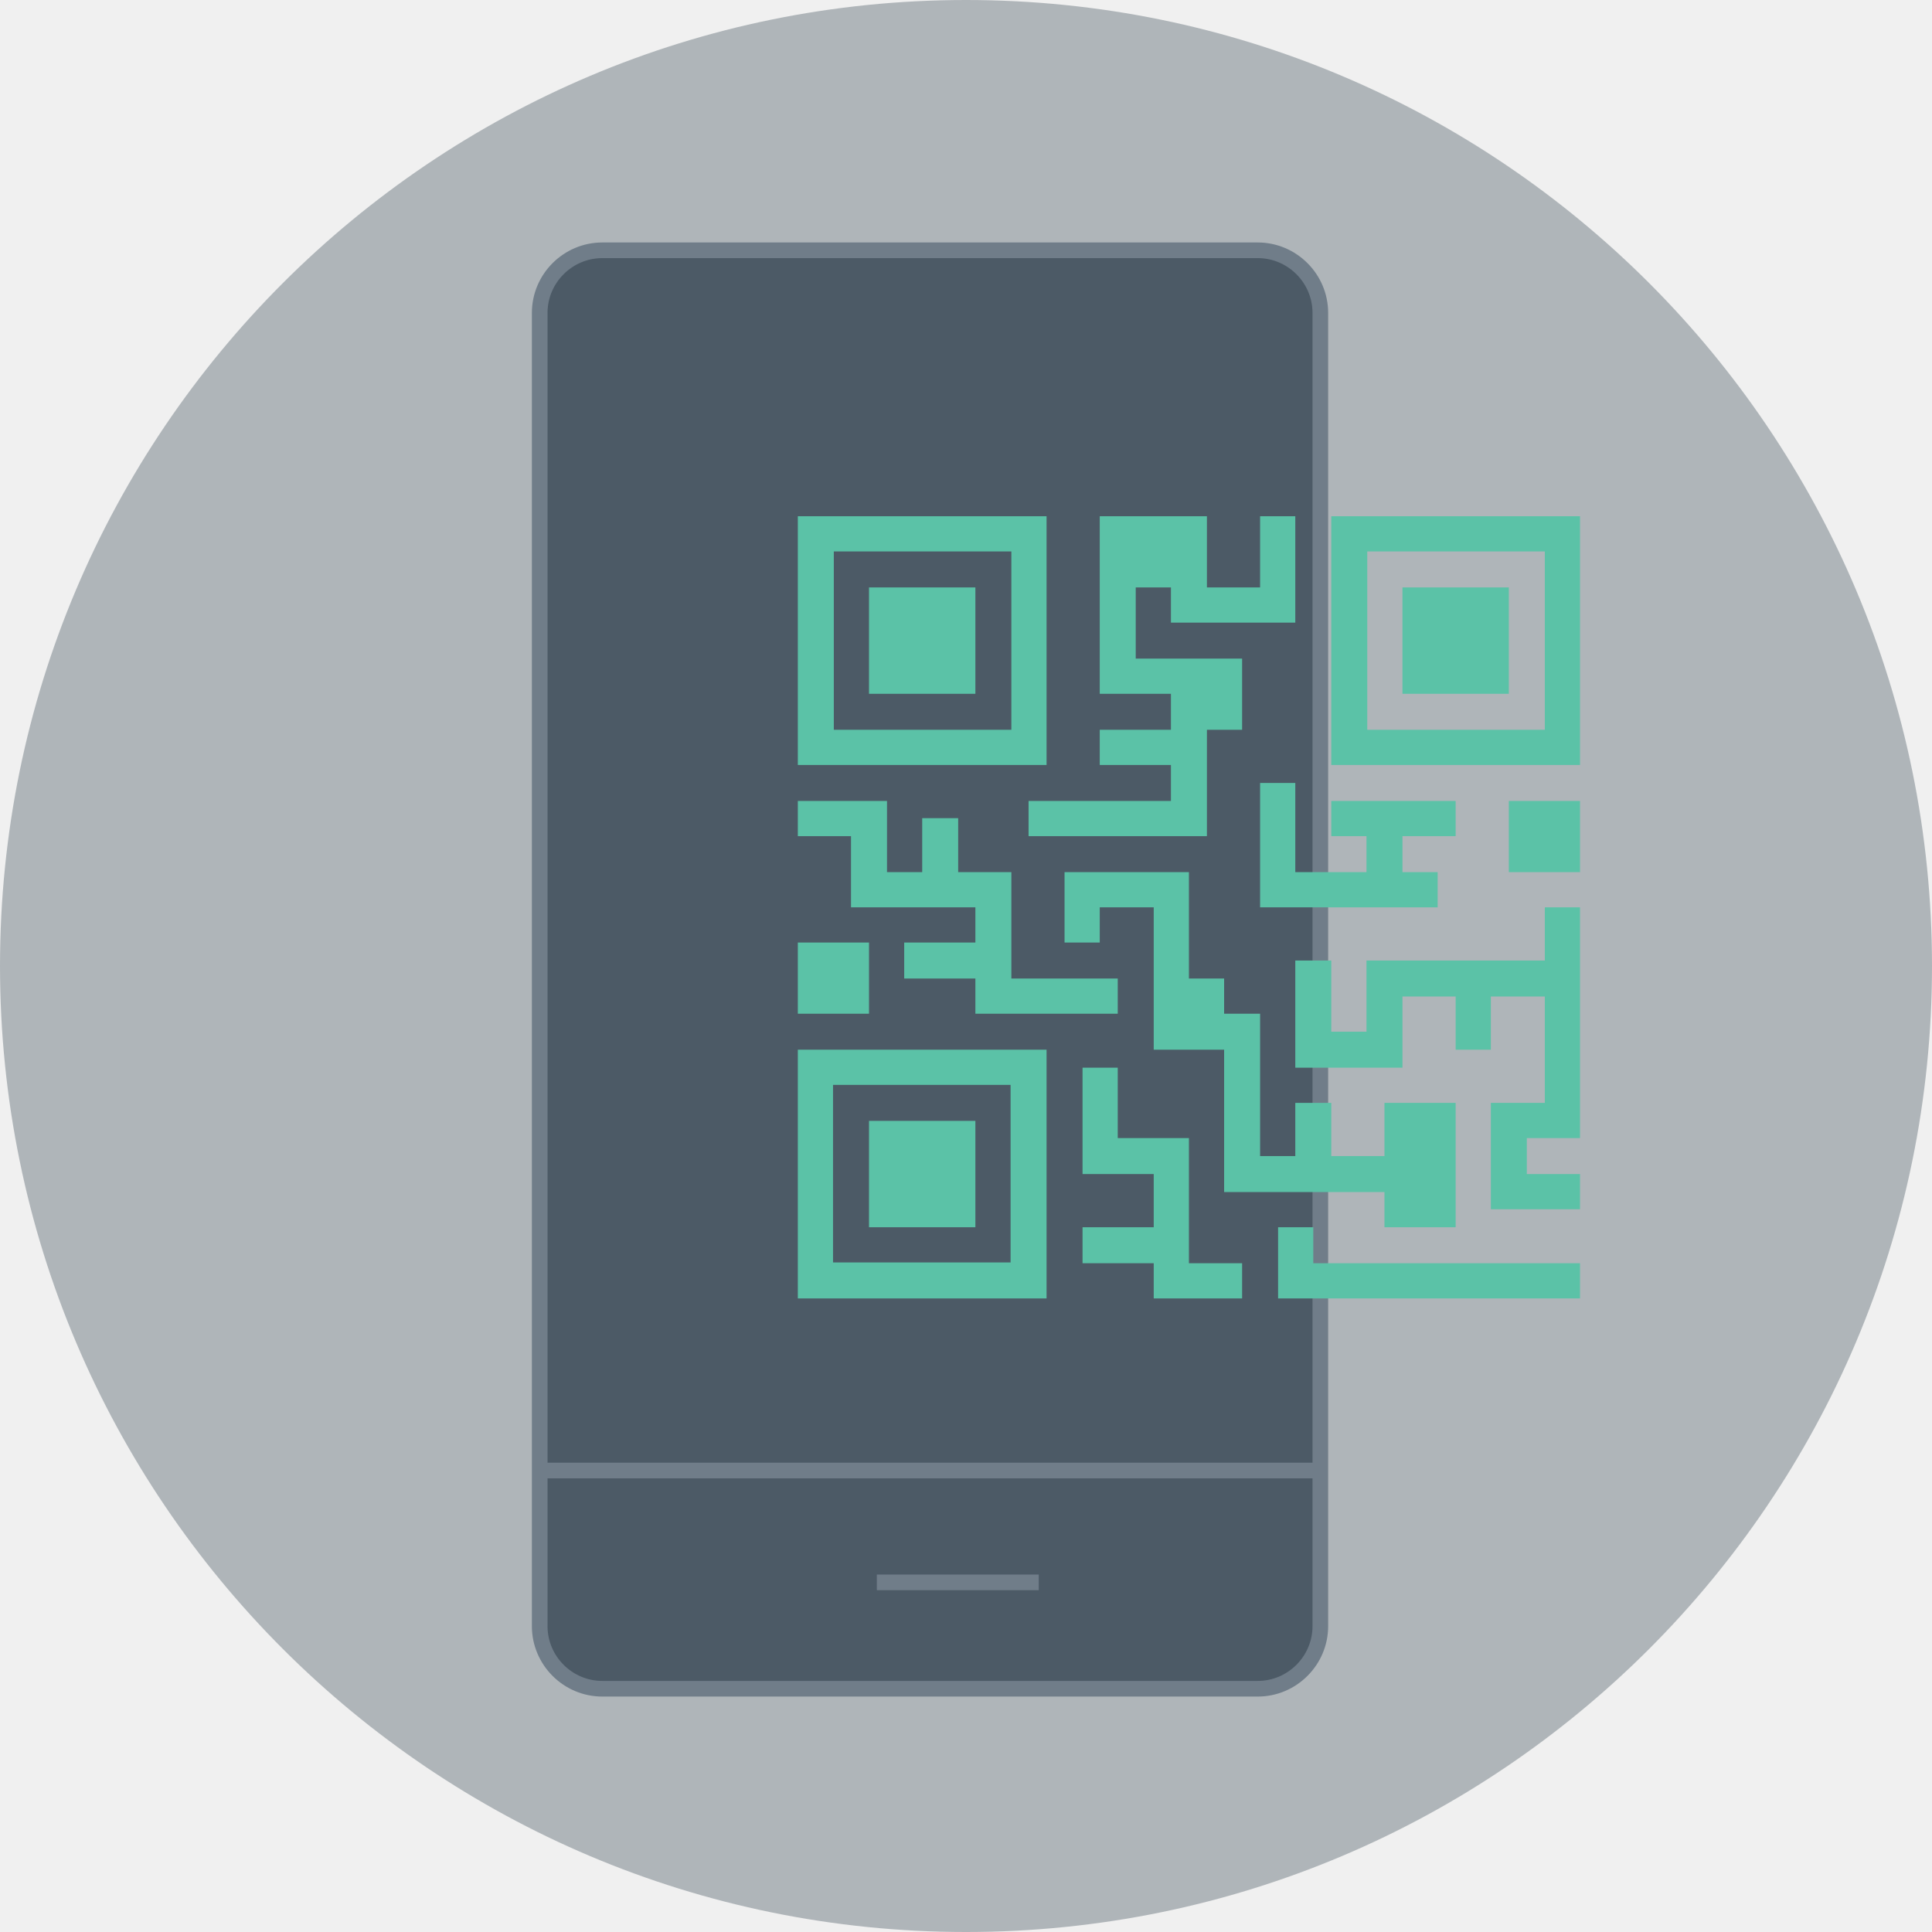
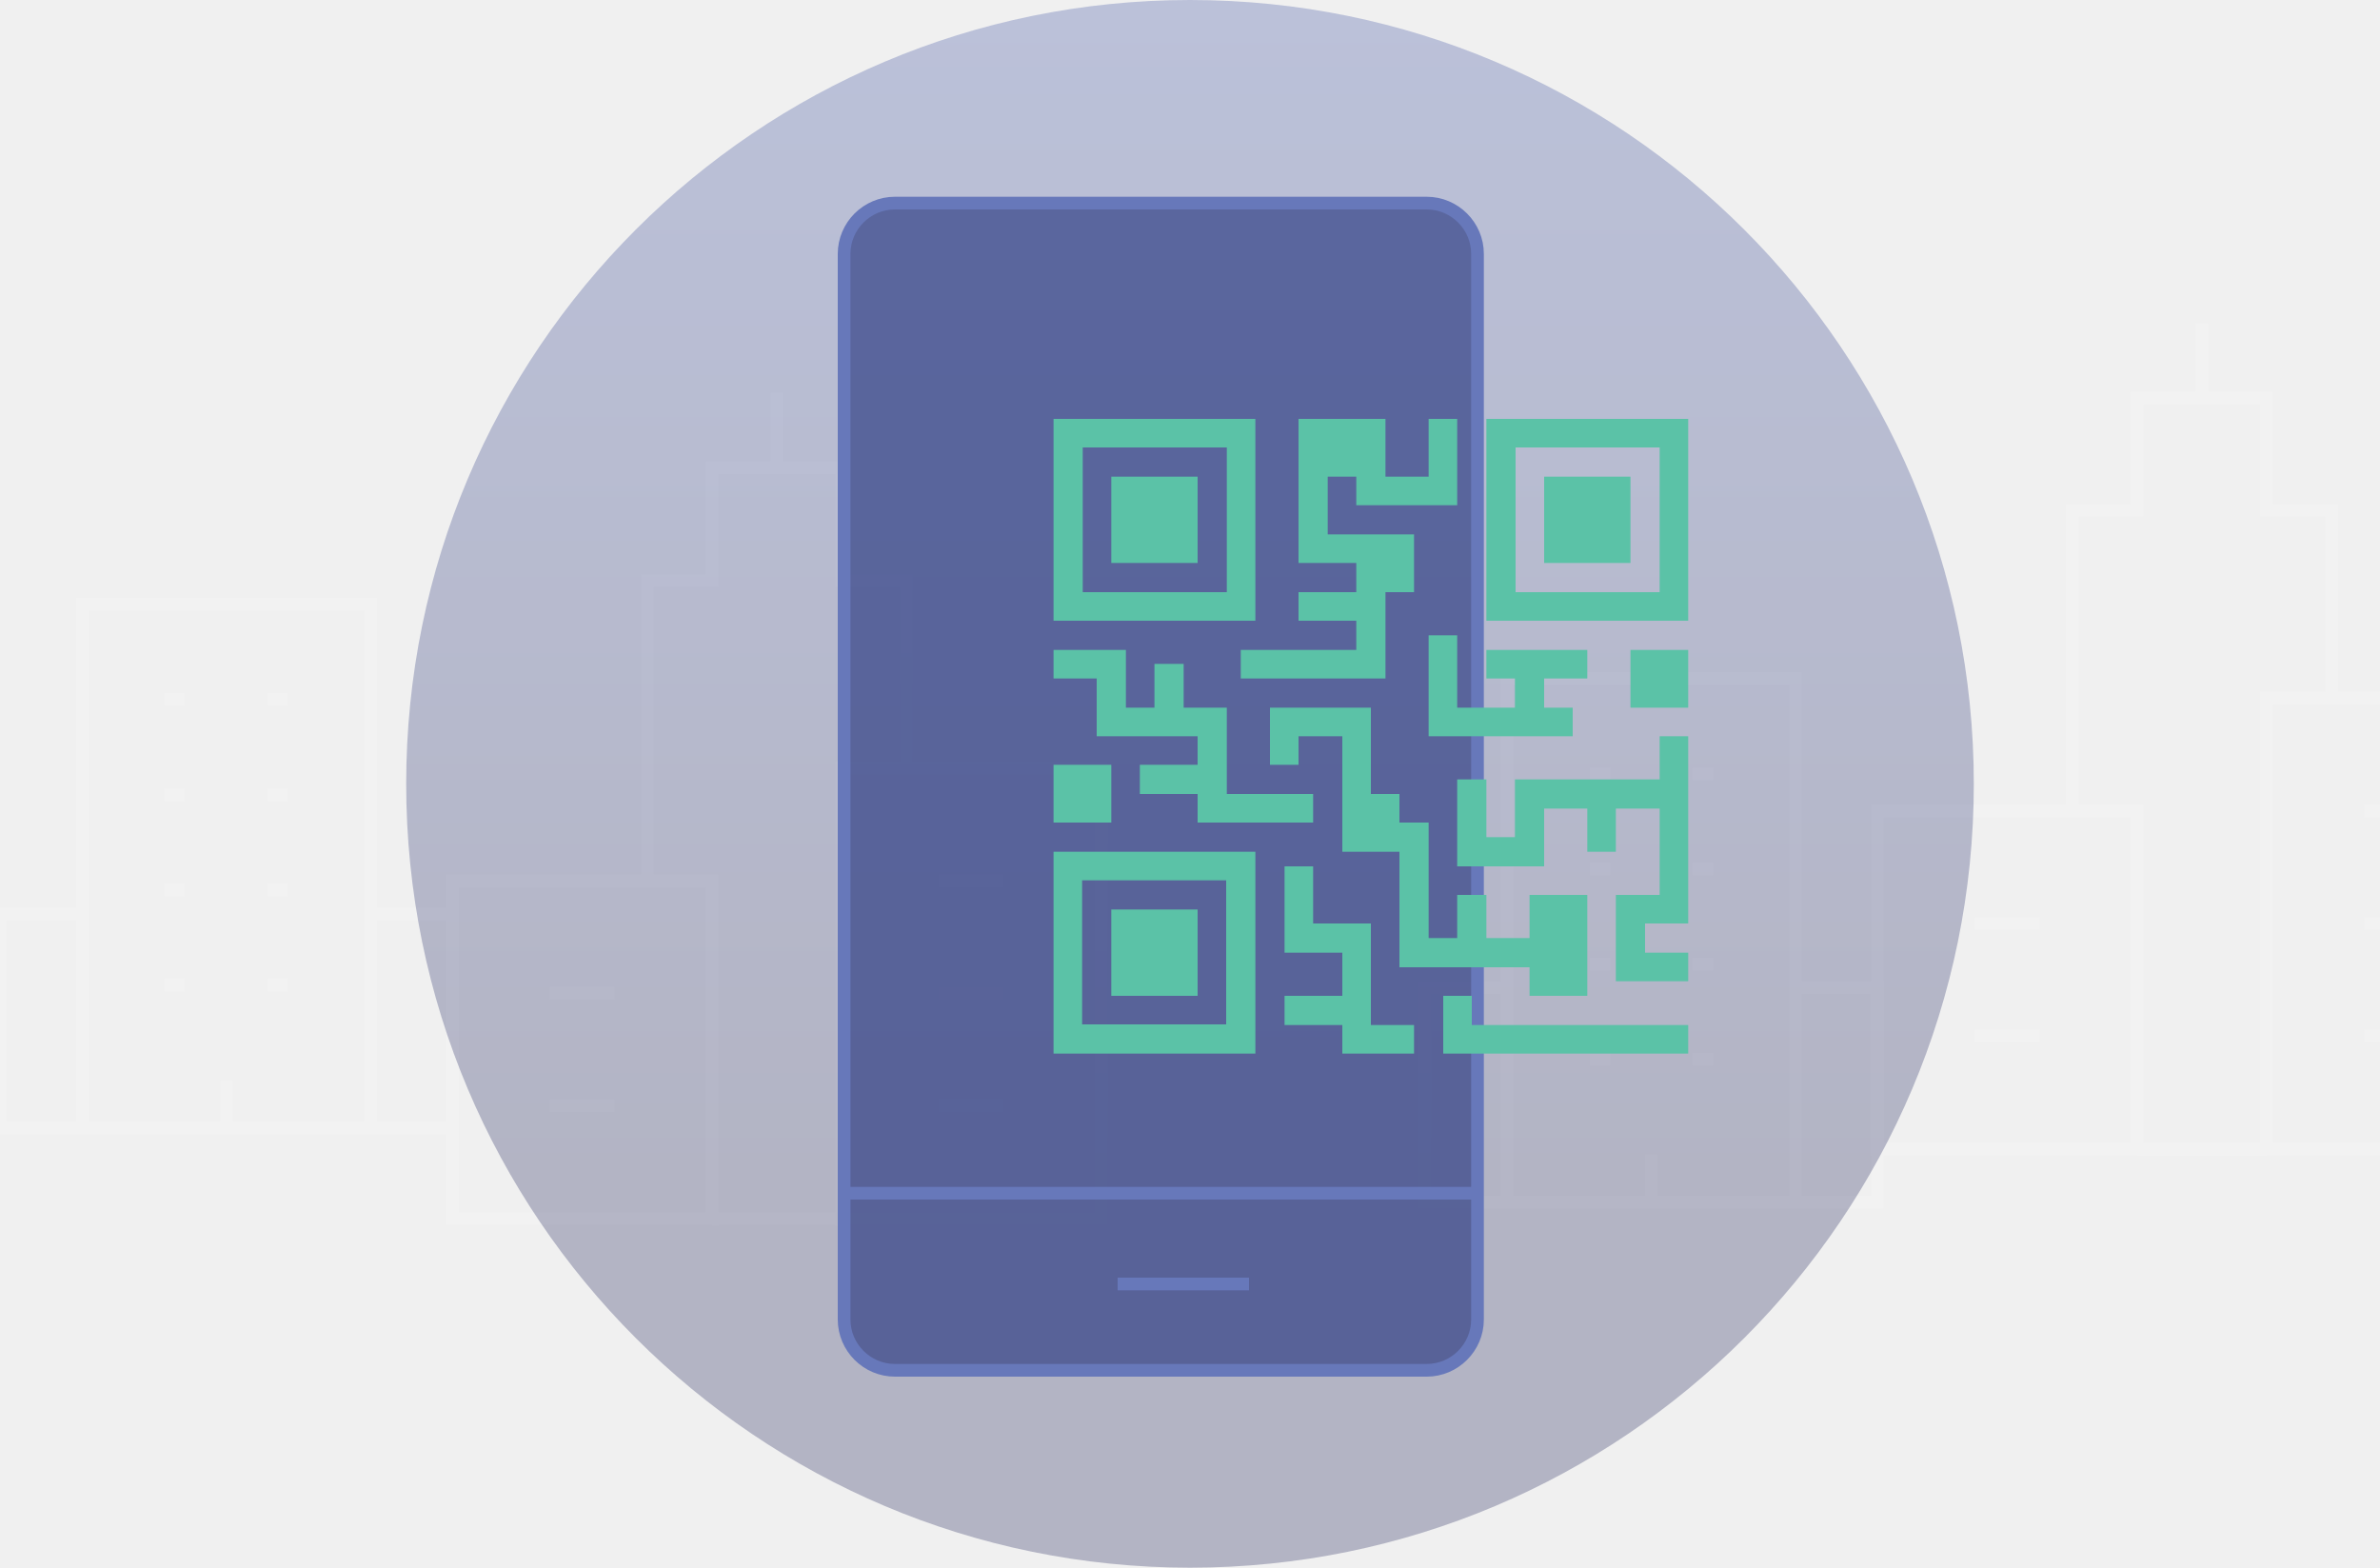
- <svg xmlns="http://www.w3.org/2000/svg" width="247px" height="247px" viewBox="0 0 247 247" version="1.1">
-   <defs>
-     <linearGradient x1="50.003%" y1="-0.003%" x2="50.003%" y2="75.267%" id="linearGradient-1">
-       <stop stop-color="#192C3A" offset="0%" />
-       <stop stop-color="#192C3A" offset="100%" />
-     </linearGradient>
-   </defs>
-   <g id="Page-1" stroke="none" stroke-width="1" fill="none" fill-rule="evenodd">
-     <g id="onboarding-tour-phone">
-       <path d="M123.5,247 C191.7,247 247,191.7 247,123.5 C247,55.3 191.7,0 123.5,0 C55.3,0 0,55.3 0,123.5 C0,191.7 55.3,247 123.5,247 Z" id="Shape" fill="url(#linearGradient-1)" fill-rule="nonzero" opacity="0.3" />
-       <g id="Group" transform="translate(69, 32)" stroke="#707D89" stroke-width="2">
-         <path d="M8,0 L91.8,0 C96.2,0 99.8,3.6 99.8,8 L99.8,175.9 C99.8,180.3 96.2,183.9 91.8,183.9 L8,183.9 C3.6,183.9 0,180.3 0,175.9 L0,8 C0,3.6 3.6,0 8,0 Z" id="Shape" fill-opacity="0.655" fill="#192C3A" fill-rule="nonzero" />
-         <path d="M0.5,156 L99.3,156" id="Shape" stroke-linecap="square" />
-         <path d="M44.1,170.3 L62.8,170.3" id="Shape" stroke-linecap="square" />
-       </g>
-       <g id="Group" transform="translate(102, 66)" fill-rule="nonzero" fill="#5BC2A7">
-         <path d="M31.8,0 L0,0 L0,31.8 L31.8,31.8 L31.8,0 L31.8,0 Z M27.3,27.3 L4.6,27.3 L4.6,4.5 L27.3,4.5 L27.3,27.3 L27.3,27.3 Z" id="Shape" />
-         <polygon id="Shape" points="65.9 90.9 61.4 90.9 61.4 100 100 100 100 95.5 65.9 95.5" />
-         <rect id="Rectangle-path" x="9.1" y="9.1" width="13.6" height="13.6" />
-         <path d="M0,100 L31.8,100 L31.8,68.2 L0,68.2 L0,100 L0,100 Z M4.5,72.7 L27.2,72.7 L27.2,95.4 L4.5,95.4 L4.5,72.7 L4.5,72.7 Z" id="Shape" />
-         <rect id="Rectangle-path" x="9.1" y="77.3" width="13.6" height="13.6" />
-         <path d="M68.2,0 L68.2,31.8 L100,31.8 L100,0 L68.2,0 L68.2,0 Z M95.5,27.3 L72.8,27.3 L72.8,4.5 L95.5,4.5 L95.5,27.3 L95.5,27.3 Z" id="Shape" />
-         <rect id="Rectangle-path" x="77.3" y="9.1" width="13.6" height="13.6" />
-         <rect id="Rectangle-path" x="90.9" y="36.4" width="9.1" height="9.1" />
-         <rect id="Rectangle-path" x="0" y="54.5" width="9.1" height="9.1" />
-         <polygon id="Shape" points="47.7 36.4 29.5 36.4 29.5 40.9 52.3 40.9 52.3 31.8 52.3 27.3 56.8 27.3 56.8 18.2 52.3 18.2 47.7 18.2 43.2 18.2 43.2 9.1 47.7 9.1 47.7 13.6 63.6 13.6 63.6 0 59.1 0 59.1 9.1 52.3 9.1 52.3 0 50 0 40.9 0 38.6 0 38.6 22.7 47.7 22.7 47.7 27.3 38.6 27.3 38.6 31.8 47.7 31.8" />
-         <polygon id="Shape" points="6.8 50 15.9 50 20.5 50 22.7 50 22.7 54.5 13.6 54.5 13.6 59.1 22.7 59.1 22.7 63.6 40.9 63.6 40.9 59.1 27.3 59.1 27.3 54.5 27.3 45.5 20.5 45.5 20.5 38.6 15.9 38.6 15.9 45.5 11.4 45.5 11.4 36.4 0 36.4 0 40.9 6.8 40.9" />
-         <polygon id="Shape" points="50 90.9 50 79.5 40.9 79.5 40.9 70.5 36.4 70.5 36.4 84.1 45.5 84.1 45.5 90.9 36.4 90.9 36.4 95.5 45.5 95.5 45.5 100 56.8 100 56.8 95.5 50 95.5" />
-         <polygon id="Shape" points="72.7 45.5 63.6 45.5 63.6 34.1 59.1 34.1 59.1 50 81.8 50 81.8 45.5 77.3 45.5 77.3 40.9 84.1 40.9 84.1 36.4 77.3 36.4 72.7 36.4 68.2 36.4 68.2 40.9 72.7 40.9" />
-         <polygon id="Shape" points="68.2 86.4 75 86.4 75 90.9 84.1 90.9 84.1 86.4 84.1 81.8 84.1 75 75 75 75 81.8 68.2 81.8 68.2 75 63.6 75 63.6 81.8 59.1 81.8 59.1 63.6 54.5 63.6 54.5 59.1 50 59.1 50 45.5 34.1 45.5 34.1 54.5 38.6 54.5 38.6 50 45.5 50 45.5 59.1 45.5 68.2 54.5 68.2 54.5 81.8 54.5 86.4 59.1 86.4 63.6 86.4" />
-         <polygon id="Shape" points="95.5 56.8 88.6 56.8 84.1 56.8 72.7 56.8 72.7 65.9 68.2 65.9 68.2 56.8 63.6 56.8 63.6 70.5 77.3 70.5 77.3 61.4 84.1 61.4 84.1 68.2 88.6 68.2 88.6 61.4 95.5 61.4 95.5 75 88.6 75 88.6 88.6 100 88.6 100 84.1 93.2 84.1 93.2 79.5 100 79.5 100 61.4 100 56.8 100 50 95.5 50" />
-       </g>
+ <svg xmlns="http://www.w3.org/2000/svg" version="1.1" id="Layer_1" x="0px" y="0px" viewBox="0 0 375 247" style="enable-background:new 0 0 375 247;" xml:space="preserve">
+   <style type="text/css">
+ 	.st0{opacity:0.15;}
+ 	.st1{fill:none;stroke:#FFFFFF;stroke-width:2;}
+ 	.st2{opacity:0.3;fill:url(#SVGID_1_);enable-background:new    ;}
+ 	.st3{fill:#293881;fill-opacity:0.655;stroke:#6778BA;stroke-width:2;}
+ 	.st4{fill:none;stroke:#6778BA;stroke-width:2;stroke-linecap:square;}
+ 	.st5{fill:#5BC2A7;}
+ </style>
+   <g transform="translate(0, 54)" class="st0">
+     <g>
+       <polyline id="Shape" class="st1" points="13,123.7 0,123.7 0,90 13,90   " />
+       <polyline id="Shape_1_" class="st1" points="58.3,123.7 71.3,123.7 71.3,90 58.3,90   " />
+       <rect id="Rectangle-path" x="13" y="41.2" class="st1" width="45.4" height="82.5" />
+       <path id="Shape_2_" class="st1" d="M25.9,56.2h3.2" />
+       <path id="Shape_3_" class="st1" d="M42.1,56.2h3.2" />
+       <path id="Shape_4_" class="st1" d="M25.9,71.2h3.2" />
+       <path id="Shape_5_" class="st1" d="M42.1,71.2h3.2" />
+       <path id="Shape_6_" class="st1" d="M25.9,86.2h3.2" />
+       <path id="Shape_7_" class="st1" d="M42.1,86.2h3.2" />
+       <path id="Shape_8_" class="st1" d="M25.9,101.2h3.2" />
+       <path id="Shape_9_" class="st1" d="M42.1,101.2h3.2" />
+       <path id="Shape_10_" class="st1" d="M35.7,123.7v-7.5" />
+     </g>
+     <g>
+       <polyline id="Shape_11_" class="st1" points="142.8,67 142.8,37.5 132.6,37.5 132.6,19.7 112.2,19.7 112.2,37.5 102,37.5     102,84.8   " />
+       <path id="Shape_12_" class="st1" d="M112.2,138h20.4" />
+       <path id="Shape_13_" class="st1" d="M122.4,7.9v11.8" />
+       <rect id="Rectangle-path_1_" x="71.3" y="84.8" class="st1" width="40.9" height="53.2" />
+       <rect id="Rectangle-path_2_" x="132.6" y="67" class="st1" width="40.9" height="71" />
+       <path id="Shape_14_" class="st1" d="M147.9,84.8h10.2" />
+       <path id="Shape_15_" class="st1" d="M147.9,102.5h10.2" />
+       <path id="Shape_16_" class="st1" d="M147.9,120.2h10.2" />
+       <path id="Shape_17_" class="st1" d="M86.6,102.5h10.2" />
+       <path id="Shape_18_" class="st1" d="M86.6,120.2h10.2" />
+     </g>
+     <g>
+       <polyline id="Shape_19_" class="st1" points="237.5,135.4 224.5,135.4 224.5,101.6 237.5,101.6   " />
+       <polyline id="Shape_20_" class="st1" points="282.9,135.4 295.8,135.4 295.8,101.6 282.9,101.6   " />
+       <rect id="Rectangle-path_3_" x="237.5" y="52.9" class="st1" width="45.4" height="82.5" />
+       <path id="Shape_21_" class="st1" d="M250.5,67.9h3.2" />
+       <path id="Shape_22_" class="st1" d="M266.7,67.9h3.2" />
+       <path id="Shape_23_" class="st1" d="M250.5,82.9h3.2" />
+       <path id="Shape_24_" class="st1" d="M266.7,82.9h3.2" />
+       <path id="Shape_25_" class="st1" d="M250.5,97.9h3.2" />
+       <path id="Shape_26_" class="st1" d="M266.7,97.9h3.2" />
+       <path id="Shape_27_" class="st1" d="M250.5,112.9h3.2" />
+       <path id="Shape_28_" class="st1" d="M266.7,112.9h3.2" />
+       <path id="Shape_29_" class="st1" d="M260.2,135.4v-7.5" />
+     </g>
+     <g>
+       <polyline id="Shape_30_" class="st1" points="367.4,56 367.4,26.4 357.1,26.4 357.1,8.7 336.7,8.7 336.7,26.4 326.5,26.4     326.5,73.8   " />
+       <path id="Shape_31_" class="st1" d="M336.7,127.1h20.4" />
+       <path id="Shape_32_" class="st1" d="M346.9-3.1V8.7" />
+       <rect id="Rectangle-path_4_" x="295.8" y="73.8" class="st1" width="40.9" height="53.2" />
+       <rect id="Rectangle-path_5_" x="357.1" y="56" class="st1" width="40.9" height="71" />
+       <path id="Shape_33_" class="st1" d="M372.5,73.8h10.2" />
+       <path id="Shape_34_" class="st1" d="M372.5,91.5h10.2" />
+       <path id="Shape_35_" class="st1" d="M372.5,109.2h10.2" />
+       <path id="Shape_36_" class="st1" d="M311.2,91.5h10.2" />
+       <path id="Shape_37_" class="st1" d="M311.2,109.2h10.2" />
    </g>
  </g>
+   <linearGradient id="SVGID_1_" gradientUnits="userSpaceOnUse" x1="-234.544" y1="2.202" x2="-234.544" y2="2.955" gradientTransform="matrix(247 0 0 247 58120 -544)">
+     <stop offset="0" style="stop-color:#4054A5" />
+     <stop offset="1" style="stop-color:#24285E" />
+   </linearGradient>
+   <path class="st2" d="M187.5,247c68.2,0,123.5-55.3,123.5-123.5S255.7,0,187.5,0S64,55.3,64,123.5S119.3,247,187.5,247z" />
+   <g>
+     <path class="st3" d="M141,32h83.8c4.4,0,8,3.6,8,8v167.9c0,4.4-3.6,8-8,8H141c-4.4,0-8-3.6-8-8V40C133,35.6,136.6,32,141,32z" />
+     <path class="st4" d="M133.5,188h98.8" />
+     <path class="st4" d="M177.1,202.3h18.7" />
+   </g>
+   <g>
+     <path class="st5" d="M197.8,66H166v31.8h31.8V66L197.8,66z M193.3,93.3h-22.7V70.5h22.7V93.3L193.3,93.3z" />
+     <polygon class="st5" points="231.9,156.9 227.4,156.9 227.4,166 266,166 266,161.5 231.9,161.5  " />
+     <rect x="175.1" y="75.1" class="st5" width="13.6" height="13.6" />
+     <path class="st5" d="M166,166h31.8v-31.8H166V166L166,166z M170.5,138.7h22.7v22.7h-22.7V138.7L170.5,138.7z" />
+     <rect x="175.1" y="143.3" class="st5" width="13.6" height="13.6" />
+     <path class="st5" d="M234.2,66v31.8H266V66H234.2L234.2,66z M261.5,93.3h-22.7V70.5h22.7V93.3L261.5,93.3z" />
+     <rect x="243.3" y="75.1" class="st5" width="13.6" height="13.6" />
+     <rect x="256.9" y="102.4" class="st5" width="9.1" height="9.1" />
+     <rect x="166" y="120.5" class="st5" width="9.1" height="9.1" />
+     <polygon class="st5" points="213.7,102.4 195.5,102.4 195.5,106.9 218.3,106.9 218.3,97.8 218.3,93.3 222.8,93.3 222.8,84.2    218.3,84.2 213.7,84.2 209.2,84.2 209.2,75.1 213.7,75.1 213.7,79.6 229.6,79.6 229.6,66 225.1,66 225.1,75.1 218.3,75.1 218.3,66    216,66 206.9,66 204.6,66 204.6,88.7 213.7,88.7 213.7,93.3 204.6,93.3 204.6,97.8 213.7,97.8  " />
+     <polygon class="st5" points="172.8,116 181.9,116 186.5,116 188.7,116 188.7,120.5 179.6,120.5 179.6,125.1 188.7,125.1    188.7,129.6 206.9,129.6 206.9,125.1 193.3,125.1 193.3,120.5 193.3,111.5 186.5,111.5 186.5,104.6 181.9,104.6 181.9,111.5    177.4,111.5 177.4,102.4 166,102.4 166,106.9 172.8,106.9  " />
+     <polygon class="st5" points="216,156.9 216,145.5 206.9,145.5 206.9,136.5 202.4,136.5 202.4,150.1 211.5,150.1 211.5,156.9    202.4,156.9 202.4,161.5 211.5,161.5 211.5,166 222.8,166 222.8,161.5 216,161.5  " />
+     <polygon class="st5" points="238.7,111.5 229.6,111.5 229.6,100.1 225.1,100.1 225.1,116 247.8,116 247.8,111.5 243.3,111.5    243.3,106.9 250.1,106.9 250.1,102.4 243.3,102.4 238.7,102.4 234.2,102.4 234.2,106.9 238.7,106.9  " />
+     <polygon class="st5" points="234.2,152.4 241,152.4 241,156.9 250.1,156.9 250.1,152.4 250.1,147.8 250.1,141 241,141 241,147.8    234.2,147.8 234.2,141 229.6,141 229.6,147.8 225.1,147.8 225.1,129.6 220.5,129.6 220.5,125.1 216,125.1 216,111.5 200.1,111.5    200.1,120.5 204.6,120.5 204.6,116 211.5,116 211.5,125.1 211.5,134.2 220.5,134.2 220.5,147.8 220.5,152.4 225.1,152.4    229.6,152.4  " />
+     <polygon class="st5" points="261.5,122.8 254.6,122.8 250.1,122.8 238.7,122.8 238.7,131.9 234.2,131.9 234.2,122.8 229.6,122.8    229.6,136.5 243.3,136.5 243.3,127.4 250.1,127.4 250.1,134.2 254.6,134.2 254.6,127.4 261.5,127.4 261.5,141 254.6,141    254.6,154.6 266,154.6 266,150.1 259.2,150.1 259.2,145.5 266,145.5 266,127.4 266,122.8 266,116 261.5,116  " />
+   </g>
</svg>
